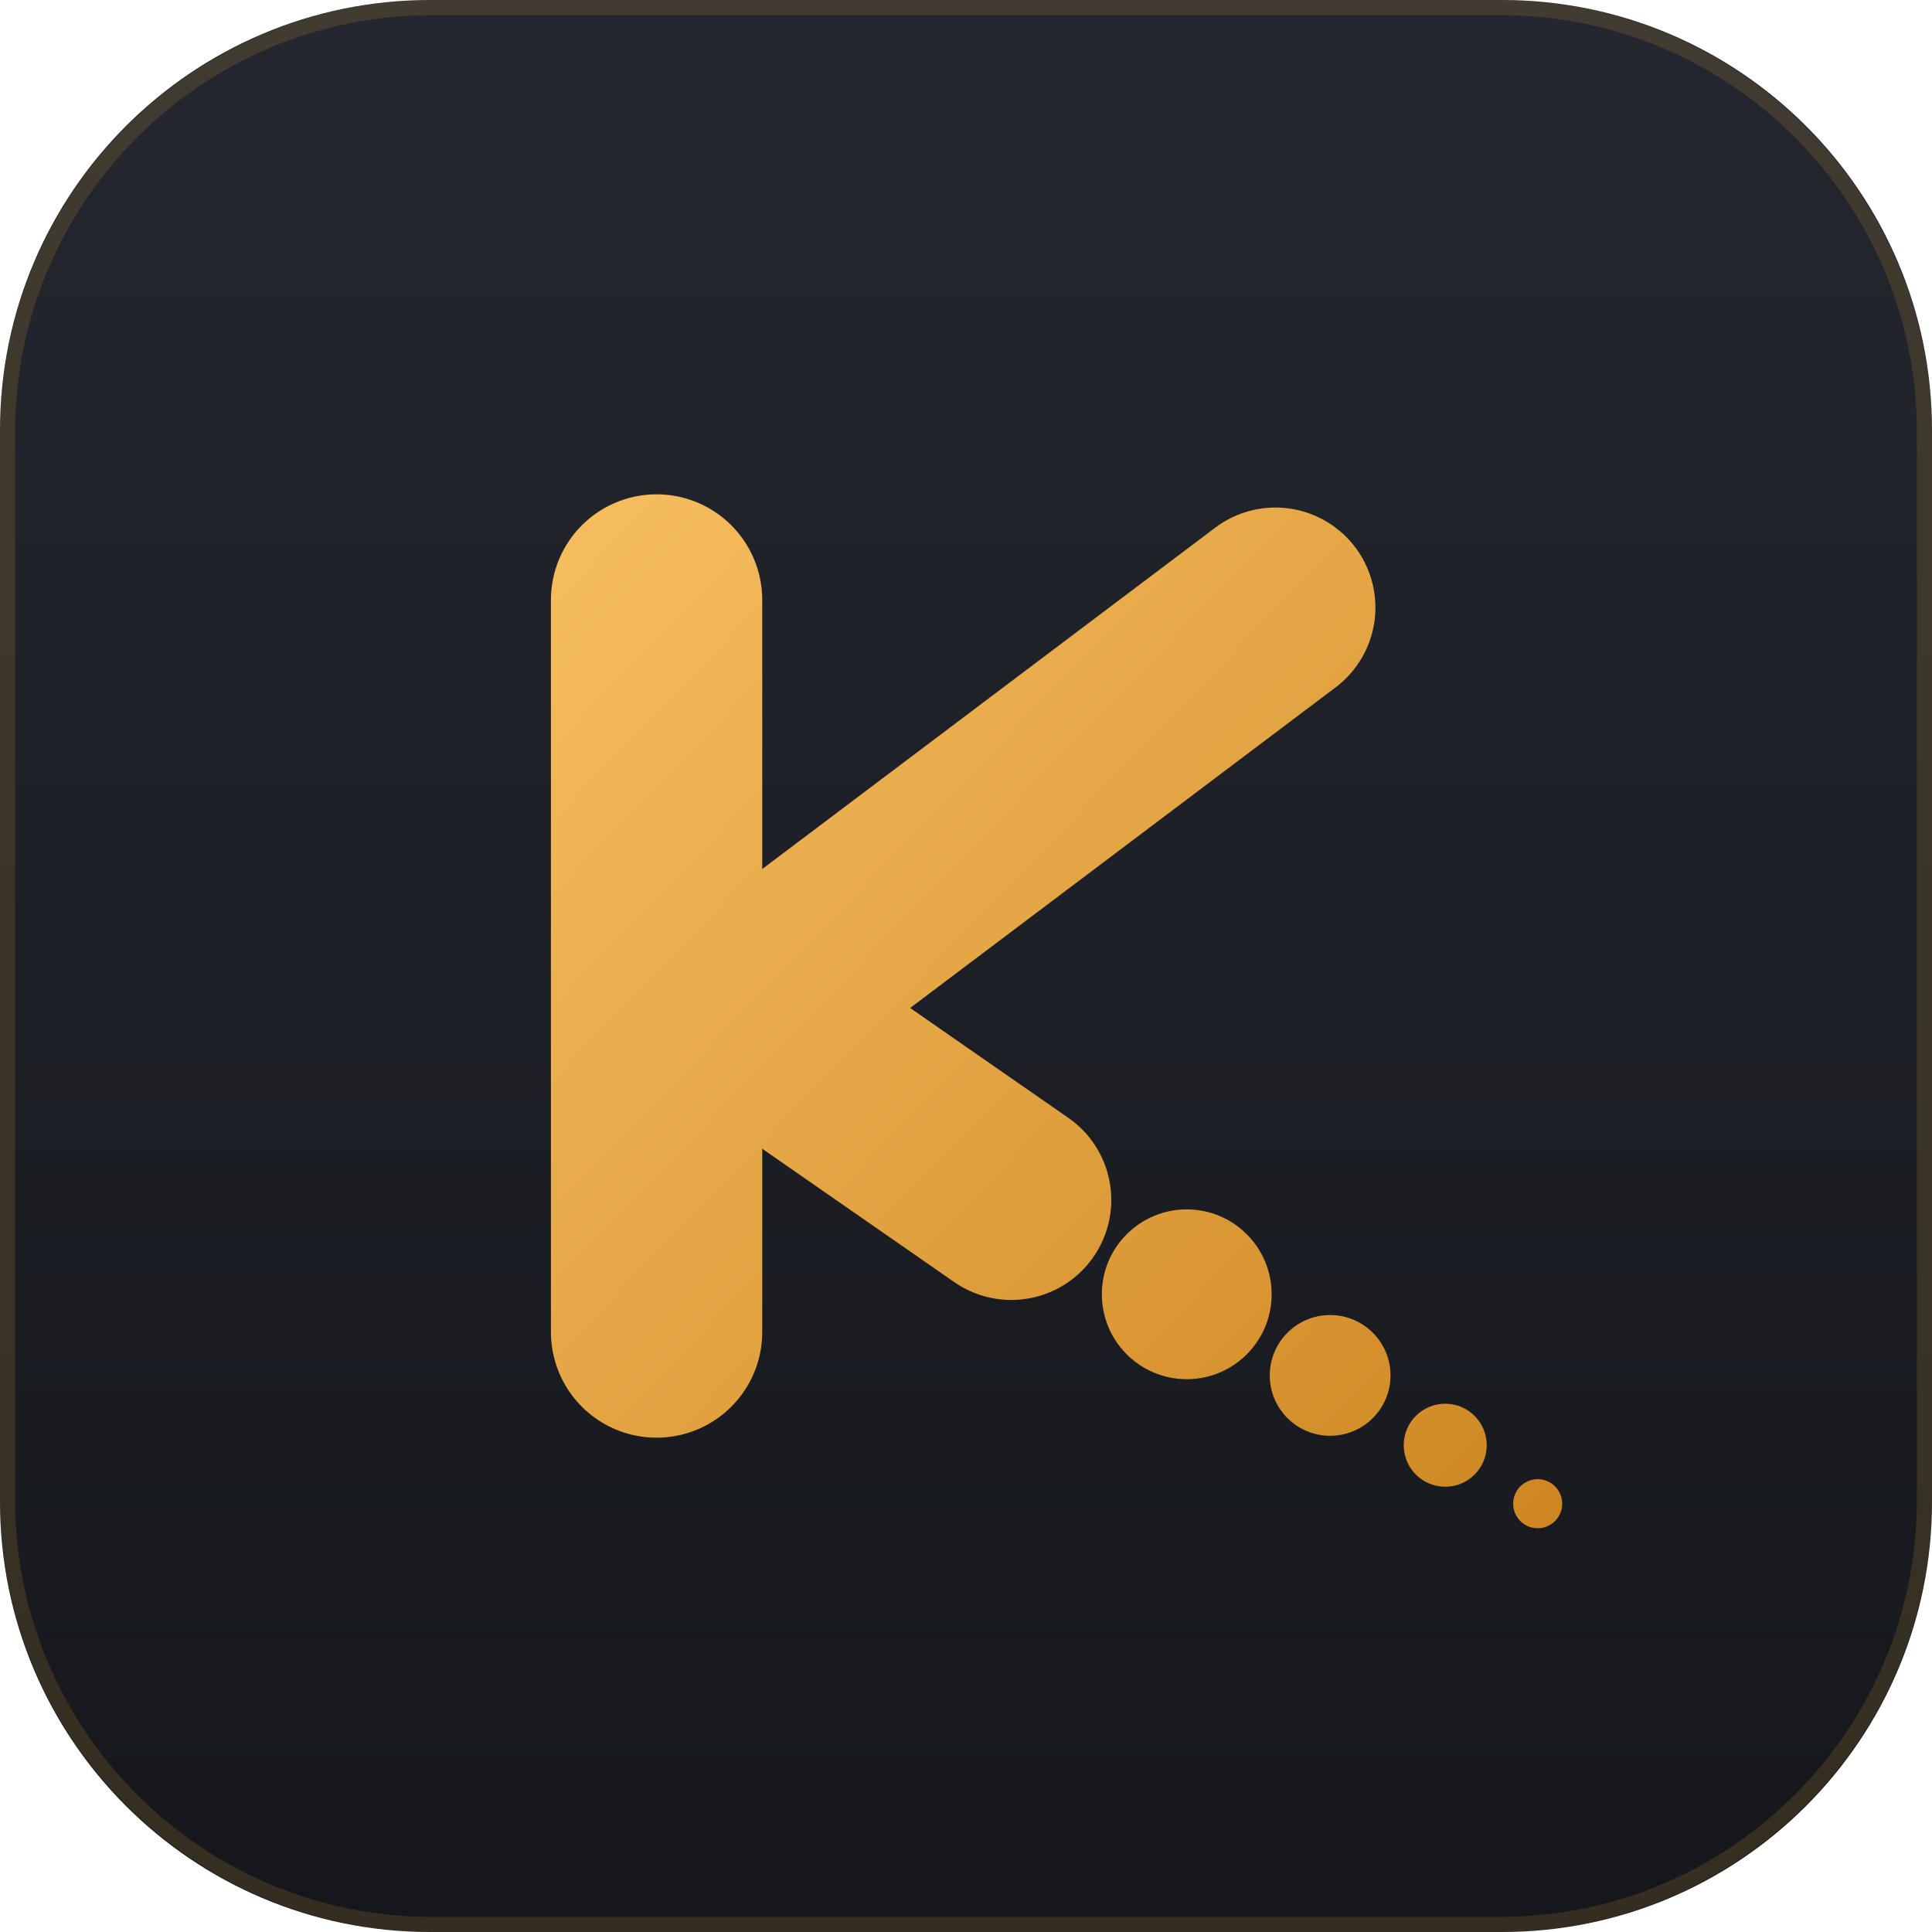
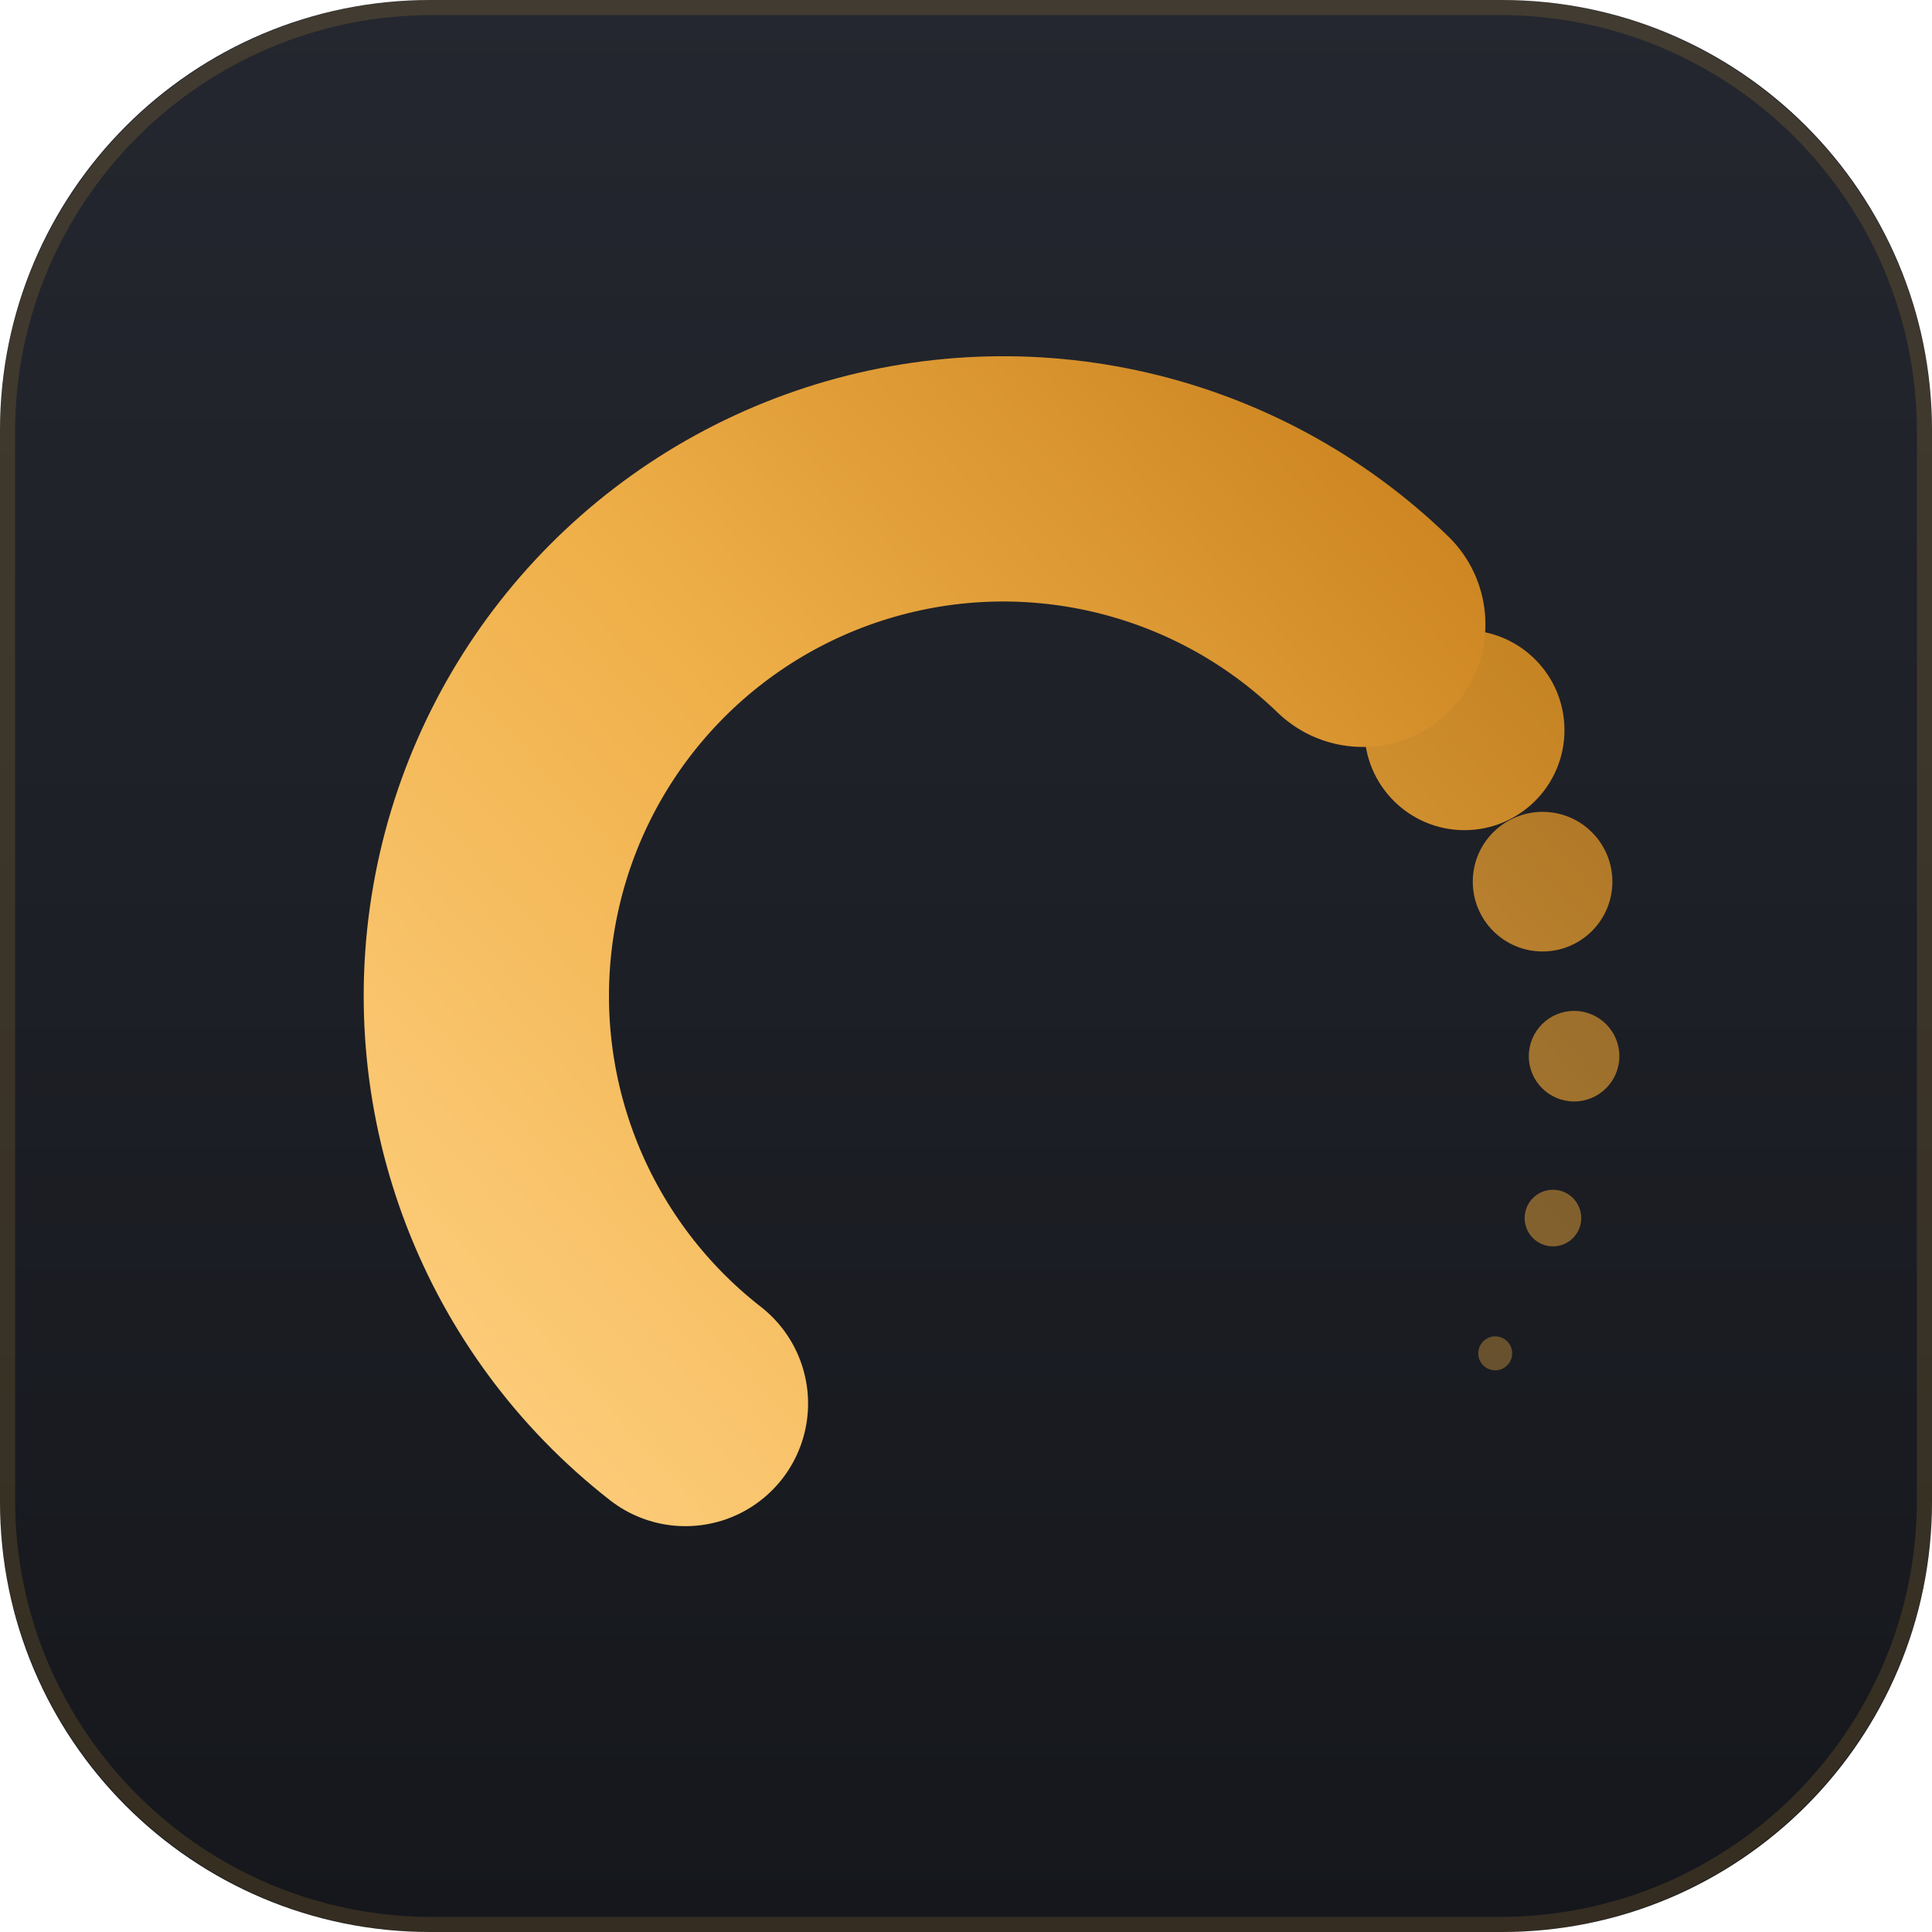
<svg xmlns="http://www.w3.org/2000/svg" viewBox="0 0 1024 1024" width="1024" height="1024">
  <defs>
    <linearGradient id="bg" x1="0" y1="0" x2="0" y2="1">
      <stop offset="0" stop-color="#24272F" />
      <stop offset="1" stop-color="#15171C" />
    </linearGradient>
-     <linearGradient id="amber" gradientUnits="userSpaceOnUse" x1="300" y1="300" x2="820" y2="800">
-       <stop offset="0" stop-color="#F5BC5E" />
-       <stop offset="1" stop-color="#CE8722" />
+     <linearGradient id="amber" gradientUnits="userSpaceOnUse" x1="230" y1="810" x2="850" y2="250">
+       <stop offset="0" stop-color="#FFD182" />
+       <stop offset="0.5" stop-color="#EFAF48" />
+       <stop offset="1" stop-color="#C57C18" />
    </linearGradient>
  </defs>
  <rect width="1024" height="1024" rx="228" fill="url(#bg)" />
  <rect x="4" y="4" width="1016" height="1016" rx="225" fill="none" stroke="#E0A33C" stroke-opacity="0.16" stroke-width="8" />
-   <g stroke="url(#amber)" stroke-linecap="round" fill="url(#amber)">
-     <line x1="348" y1="318" x2="348" y2="706" stroke-width="112" />
-     <line x1="392" y1="536" x2="676" y2="322" stroke-width="106" />
-     <line x1="392" y1="536" x2="536" y2="636" stroke-width="106" />
-     <circle cx="629" cy="686" r="45" stroke="none" />
-     <circle cx="705" cy="729" r="32" stroke="none" />
-     <circle cx="766" cy="766" r="22" stroke="none" />
-     <circle cx="815" cy="797" r="13" stroke="none" />
+   <path d="M 363.3 743.9 A 274 274 0 1 1 722.3 330.9" fill="none" stroke="url(#amber)" stroke-width="130" stroke-linecap="round" />
+   <g fill="url(#amber)">
+     <circle cx="776.2" cy="387.0" r="53" opacity="0.95" />
+     <circle cx="817.6" cy="467.3" r="37" opacity="0.82" />
+     <circle cx="834.3" cy="559.8" r="24" opacity="0.68" />
+     <circle cx="823.1" cy="645.6" r="15" opacity="0.52" />
+     <circle cx="792.5" cy="717.3" r="9" opacity="0.38" />
  </g>
</svg>
